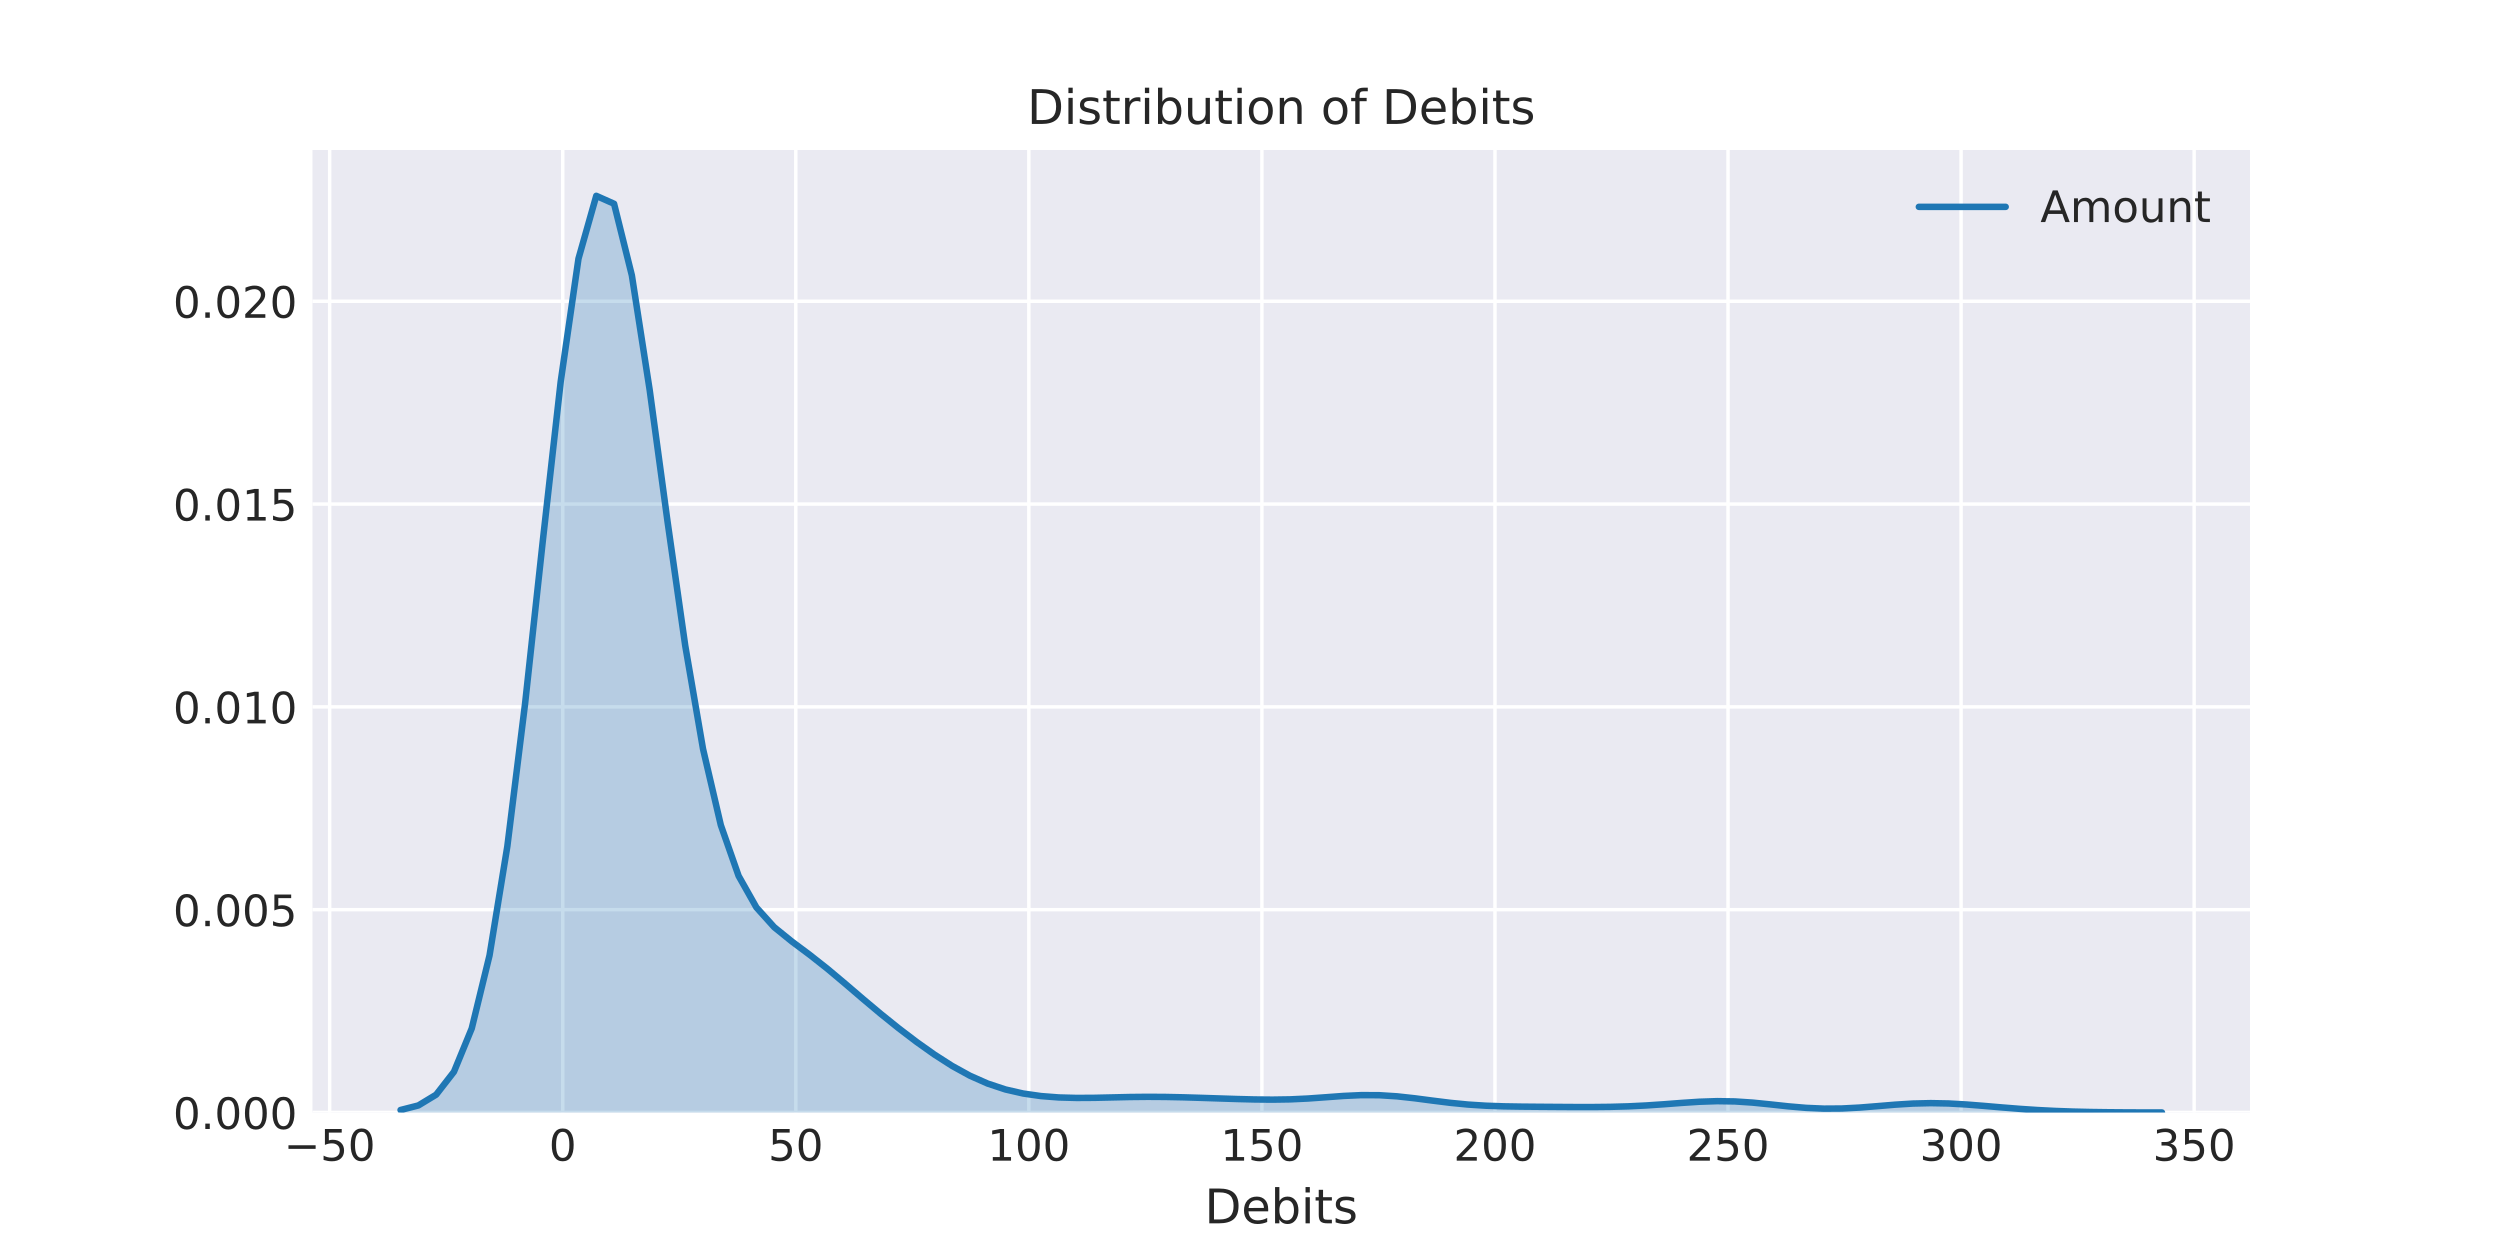
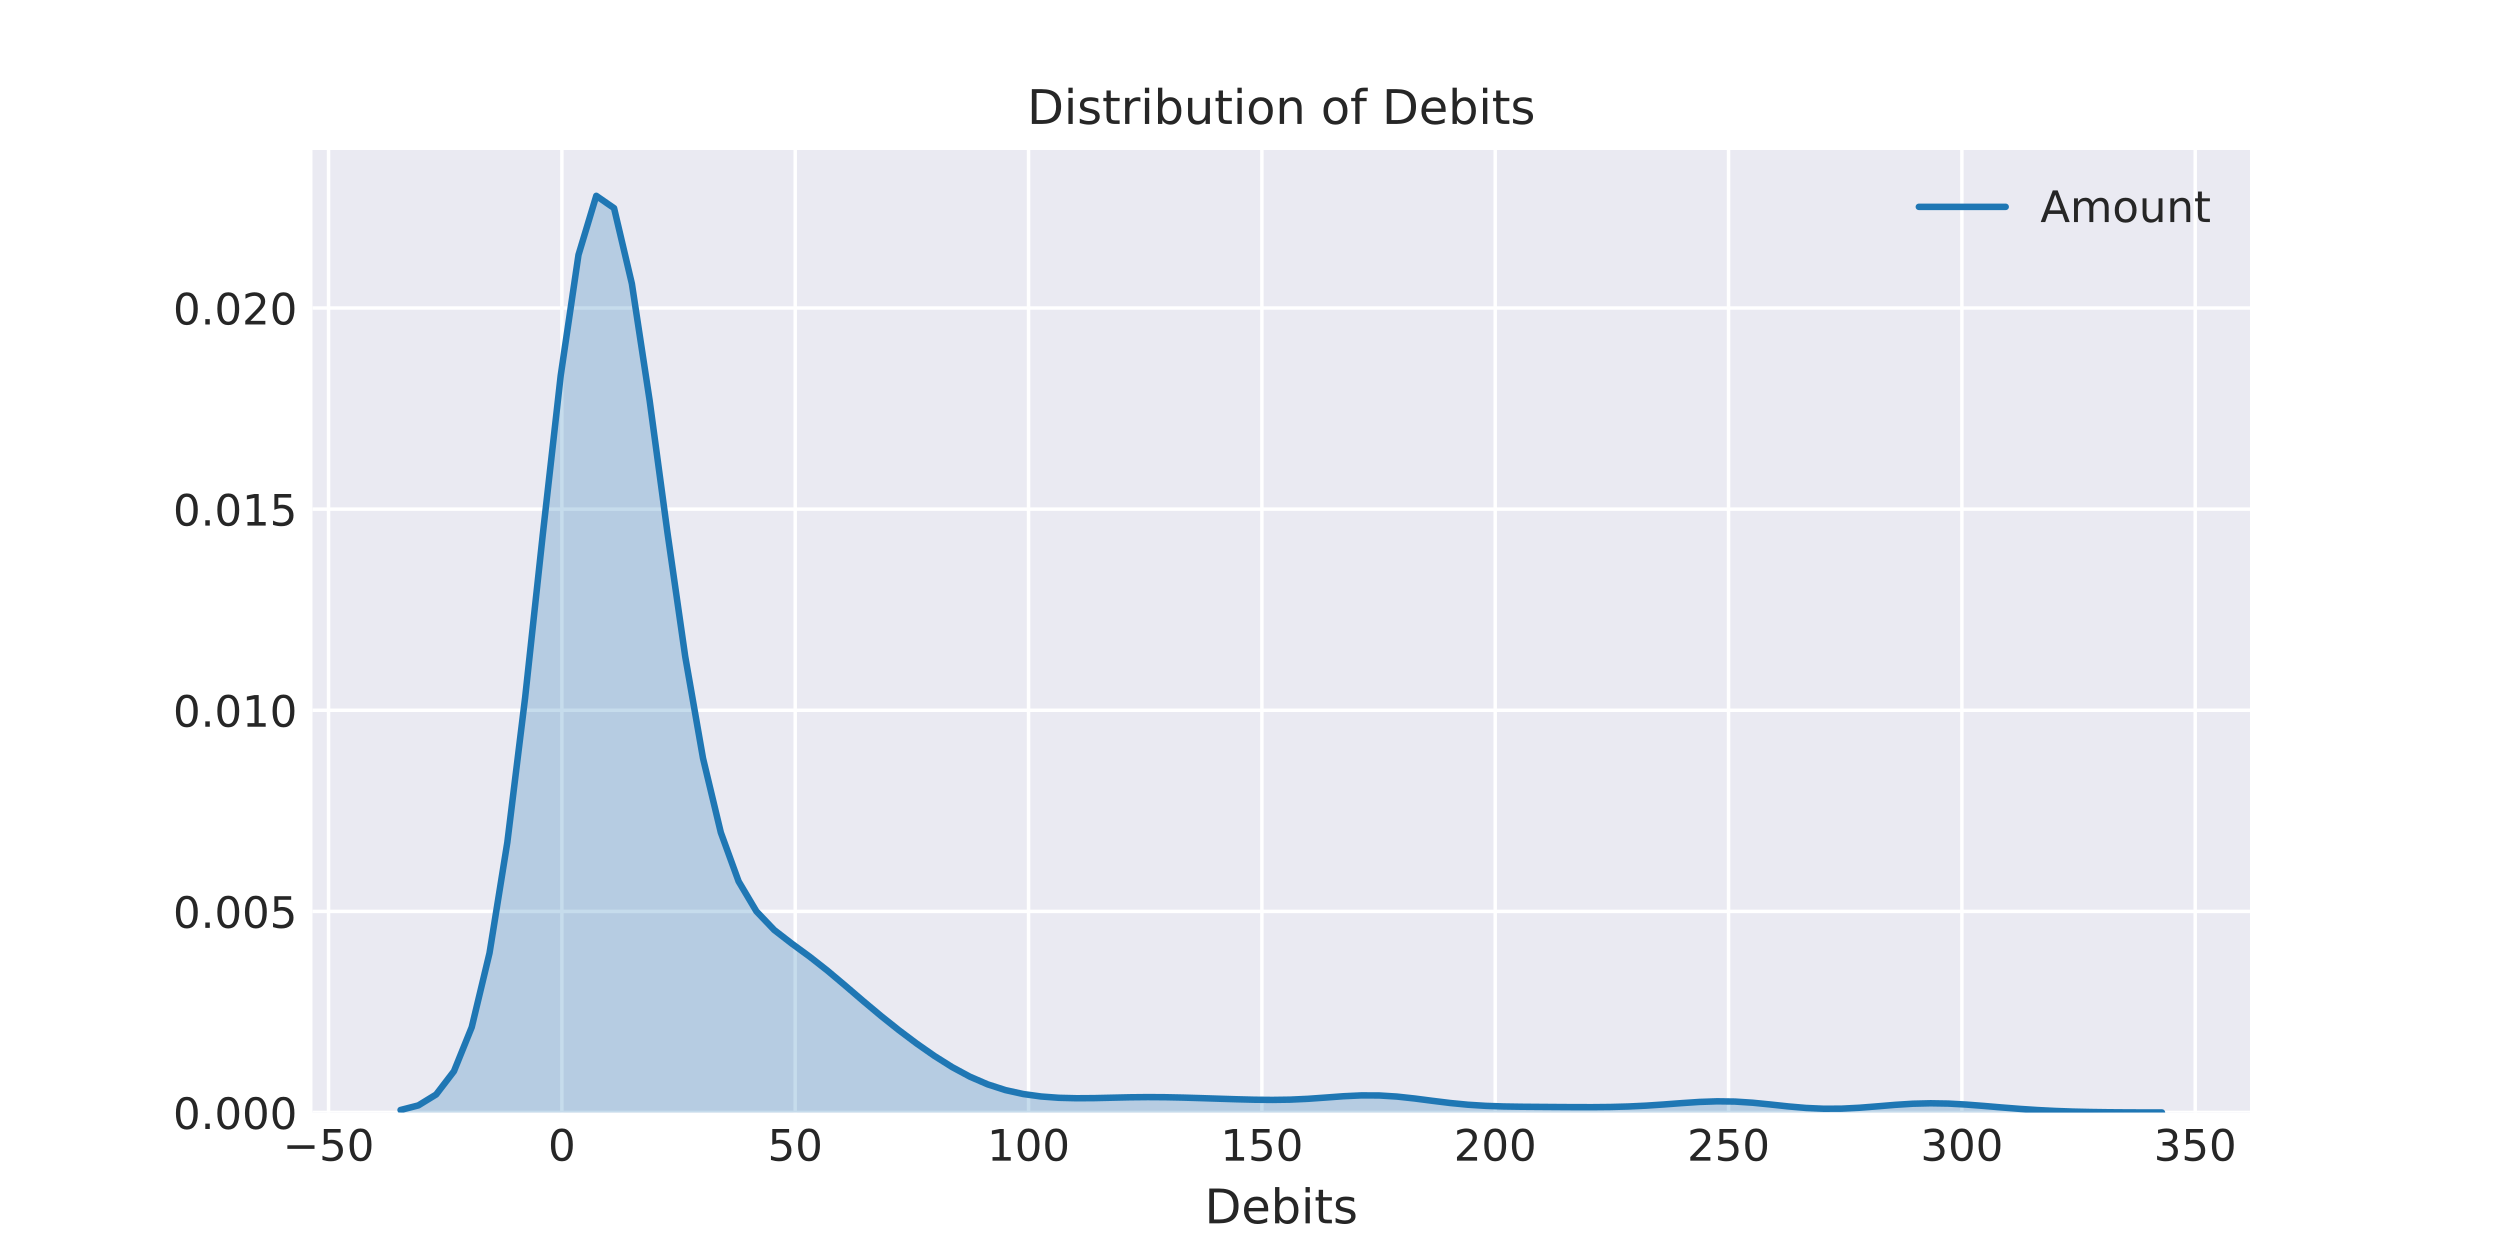
<svg xmlns="http://www.w3.org/2000/svg" xmlns:xlink="http://www.w3.org/1999/xlink" height="288pt" version="1.1" viewBox="0 0 576 288" width="576pt">
  <defs>
    <style type="text/css">
*{stroke-linecap:butt;stroke-linejoin:round;}
  </style>
  </defs>
  <g id="figure_1">
    <g id="patch_1">
      <path d="M 0 288  L 576 288  L 576 0  L 0 0  z " style="fill:#ffffff;" />
    </g>
    <g id="axes_1">
      <g id="patch_2">
        <path d="M 72 256.32  L 518.4 256.32  L 518.4 34.56  L 72 34.56  z " style="fill:#eaeaf2;" />
      </g>
      <g id="matplotlib.axis_1">
        <g id="xtick_1">
          <g id="line2d_1">
-             <path clip-path="url(#p7cdaa41c17)" d="M 75.955 256.32  L 75.955 34.56  " style="fill:none;stroke:#ffffff;stroke-linecap:round;stroke-width:0.8;" />
+             <path clip-path="url(#p8f18e83bde)" d="M 75.7 256.32  L 75.7 34.56  " style="fill:none;stroke:#ffffff;stroke-linecap:round;stroke-width:0.8;" />
          </g>
          <g id="line2d_2" />
          <g id="text_1">
            <defs>
              <path d="M 10.594 35.5  L 73.188 35.5  L 73.188 27.203  L 10.594 27.203  z " id="DejaVuSans-2212" />
              <path d="M 10.797 72.906  L 49.516 72.906  L 49.516 64.594  L 19.828 64.594  L 19.828 46.734  Q 21.969 47.469 24.109 47.828  Q 26.266 48.188 28.422 48.188  Q 40.625 48.188 47.75 41.5  Q 54.891 34.812 54.891 23.391  Q 54.891 11.625 47.562 5.094  Q 40.234 -1.422 26.906 -1.422  Q 22.312 -1.422 17.547 -0.641  Q 12.797 0.141 7.719 1.703  L 7.719 11.625  Q 12.109 9.234 16.797 8.062  Q 21.484 6.891 26.703 6.891  Q 35.156 6.891 40.078 11.328  Q 45.016 15.766 45.016 23.391  Q 45.016 31 40.078 35.438  Q 35.156 39.891 26.703 39.891  Q 22.75 39.891 18.812 39.016  Q 14.891 38.141 10.797 36.281  z " id="DejaVuSans-35" />
              <path d="M 31.781 66.406  Q 24.172 66.406 20.328 58.906  Q 16.5 51.422 16.5 36.375  Q 16.5 21.391 20.328 13.891  Q 24.172 6.391 31.781 6.391  Q 39.453 6.391 43.281 13.891  Q 47.125 21.391 47.125 36.375  Q 47.125 51.422 43.281 58.906  Q 39.453 66.406 31.781 66.406  z M 31.781 74.219  Q 44.047 74.219 50.516 64.516  Q 56.984 54.828 56.984 36.375  Q 56.984 17.969 50.516 8.266  Q 44.047 -1.422 31.781 -1.422  Q 19.531 -1.422 13.062 8.266  Q 6.594 17.969 6.594 36.375  Q 6.594 54.828 13.062 64.516  Q 19.531 74.219 31.781 74.219  z " id="DejaVuSans-30" />
            </defs>
-             <g style="fill:#262626;" transform="translate(65.40267 267.4184)scale(0.1 -0.1)">
+             <g style="fill:#262626;" transform="translate(65.14751 267.4184)scale(0.1 -0.1)">
              <use xlink:href="#DejaVuSans-2212" />
              <use x="83.789" xlink:href="#DejaVuSans-35" />
              <use x="147.412" xlink:href="#DejaVuSans-30" />
            </g>
          </g>
        </g>
        <g id="xtick_2">
          <g id="line2d_3">
-             <path clip-path="url(#p7cdaa41c17)" d="M 129.652 256.32  L 129.652 34.56  " style="fill:none;stroke:#ffffff;stroke-linecap:round;stroke-width:0.8;" />
+             <path clip-path="url(#p8f18e83bde)" d="M 129.459 256.32  L 129.459 34.56  " style="fill:none;stroke:#ffffff;stroke-linecap:round;stroke-width:0.8;" />
          </g>
          <g id="line2d_4" />
          <g id="text_2">
-             <g style="fill:#262626;" transform="translate(126.4708 267.4184)scale(0.1 -0.1)">
+             <g style="fill:#262626;" transform="translate(126.2781 267.4184)scale(0.1 -0.1)">
              <use xlink:href="#DejaVuSans-30" />
            </g>
          </g>
        </g>
        <g id="xtick_3">
          <g id="line2d_5">
-             <path clip-path="url(#p7cdaa41c17)" d="M 183.349 256.32  L 183.349 34.56  " style="fill:none;stroke:#ffffff;stroke-linecap:round;stroke-width:0.8;" />
+             <path clip-path="url(#p8f18e83bde)" d="M 183.219 256.32  L 183.219 34.56  " style="fill:none;stroke:#ffffff;stroke-linecap:round;stroke-width:0.8;" />
          </g>
          <g id="line2d_6" />
          <g id="text_3">
-             <g style="fill:#262626;" transform="translate(176.9866 267.4184)scale(0.1 -0.1)">
+             <g style="fill:#262626;" transform="translate(176.8564 267.4184)scale(0.1 -0.1)">
              <use xlink:href="#DejaVuSans-35" />
              <use x="63.623" xlink:href="#DejaVuSans-30" />
            </g>
          </g>
        </g>
        <g id="xtick_4">
          <g id="line2d_7">
-             <path clip-path="url(#p7cdaa41c17)" d="M 237.046 256.32  L 237.046 34.56  " style="fill:none;stroke:#ffffff;stroke-linecap:round;stroke-width:0.8;" />
+             <path clip-path="url(#p8f18e83bde)" d="M 236.978 256.32  L 236.978 34.56  " style="fill:none;stroke:#ffffff;stroke-linecap:round;stroke-width:0.8;" />
          </g>
          <g id="line2d_8" />
          <g id="text_4">
            <defs>
              <path d="M 12.406 8.297  L 28.516 8.297  L 28.516 63.922  L 10.984 60.406  L 10.984 69.391  L 28.422 72.906  L 38.281 72.906  L 38.281 8.297  L 54.391 8.297  L 54.391 0  L 12.406 0  z " id="DejaVuSans-31" />
            </defs>
-             <g style="fill:#262626;" transform="translate(227.5024 267.4184)scale(0.1 -0.1)">
+             <g style="fill:#262626;" transform="translate(227.4347 267.4184)scale(0.1 -0.1)">
              <use xlink:href="#DejaVuSans-31" />
              <use x="63.623" xlink:href="#DejaVuSans-30" />
              <use x="127.246" xlink:href="#DejaVuSans-30" />
            </g>
          </g>
        </g>
        <g id="xtick_5">
          <g id="line2d_9">
-             <path clip-path="url(#p7cdaa41c17)" d="M 290.743 256.32  L 290.743 34.56  " style="fill:none;stroke:#ffffff;stroke-linecap:round;stroke-width:0.8;" />
+             <path clip-path="url(#p8f18e83bde)" d="M 290.738 256.32  L 290.738 34.56  " style="fill:none;stroke:#ffffff;stroke-linecap:round;stroke-width:0.8;" />
          </g>
          <g id="line2d_10" />
          <g id="text_5">
-             <g style="fill:#262626;" transform="translate(281.1994 267.4184)scale(0.1 -0.1)">
+             <g style="fill:#262626;" transform="translate(281.1942 267.4184)scale(0.1 -0.1)">
              <use xlink:href="#DejaVuSans-31" />
              <use x="63.623" xlink:href="#DejaVuSans-35" />
              <use x="127.246" xlink:href="#DejaVuSans-30" />
            </g>
          </g>
        </g>
        <g id="xtick_6">
          <g id="line2d_11">
-             <path clip-path="url(#p7cdaa41c17)" d="M 344.44 256.32  L 344.44 34.56  " style="fill:none;stroke:#ffffff;stroke-linecap:round;stroke-width:0.8;" />
+             <path clip-path="url(#p8f18e83bde)" d="M 344.497 256.32  L 344.497 34.56  " style="fill:none;stroke:#ffffff;stroke-linecap:round;stroke-width:0.8;" />
          </g>
          <g id="line2d_12" />
          <g id="text_6">
            <defs>
              <path d="M 19.188 8.297  L 53.609 8.297  L 53.609 0  L 7.328 0  L 7.328 8.297  Q 12.938 14.109 22.625 23.891  Q 32.328 33.688 34.812 36.531  Q 39.547 41.844 41.422 45.531  Q 43.312 49.219 43.312 52.781  Q 43.312 58.594 39.234 62.25  Q 35.156 65.922 28.609 65.922  Q 23.969 65.922 18.812 64.312  Q 13.672 62.703 7.812 59.422  L 7.812 69.391  Q 13.766 71.781 18.938 73  Q 24.125 74.219 28.422 74.219  Q 39.75 74.219 46.484 68.547  Q 53.219 62.891 53.219 53.422  Q 53.219 48.922 51.531 44.891  Q 49.859 40.875 45.406 35.406  Q 44.188 33.984 37.641 27.219  Q 31.109 20.453 19.188 8.297  z " id="DejaVuSans-32" />
            </defs>
-             <g style="fill:#262626;" transform="translate(334.8964 267.4184)scale(0.1 -0.1)">
+             <g style="fill:#262626;" transform="translate(334.9537 267.4184)scale(0.1 -0.1)">
              <use xlink:href="#DejaVuSans-32" />
              <use x="63.623" xlink:href="#DejaVuSans-30" />
              <use x="127.246" xlink:href="#DejaVuSans-30" />
            </g>
          </g>
        </g>
        <g id="xtick_7">
          <g id="line2d_13">
-             <path clip-path="url(#p7cdaa41c17)" d="M 398.137 256.32  L 398.137 34.56  " style="fill:none;stroke:#ffffff;stroke-linecap:round;stroke-width:0.8;" />
+             <path clip-path="url(#p8f18e83bde)" d="M 398.257 256.32  L 398.257 34.56  " style="fill:none;stroke:#ffffff;stroke-linecap:round;stroke-width:0.8;" />
          </g>
          <g id="line2d_14" />
          <g id="text_7">
-             <g style="fill:#262626;" transform="translate(388.5935 267.4184)scale(0.1 -0.1)">
+             <g style="fill:#262626;" transform="translate(388.7133 267.4184)scale(0.1 -0.1)">
              <use xlink:href="#DejaVuSans-32" />
              <use x="63.623" xlink:href="#DejaVuSans-35" />
              <use x="127.246" xlink:href="#DejaVuSans-30" />
            </g>
          </g>
        </g>
        <g id="xtick_8">
          <g id="line2d_15">
-             <path clip-path="url(#p7cdaa41c17)" d="M 451.834 256.32  L 451.834 34.56  " style="fill:none;stroke:#ffffff;stroke-linecap:round;stroke-width:0.8;" />
+             <path clip-path="url(#p8f18e83bde)" d="M 452.017 256.32  L 452.017 34.56  " style="fill:none;stroke:#ffffff;stroke-linecap:round;stroke-width:0.8;" />
          </g>
          <g id="line2d_16" />
          <g id="text_8">
            <defs>
              <path d="M 40.578 39.312  Q 47.656 37.797 51.625 33  Q 55.609 28.219 55.609 21.188  Q 55.609 10.406 48.188 4.484  Q 40.766 -1.422 27.094 -1.422  Q 22.516 -1.422 17.656 -0.516  Q 12.797 0.391 7.625 2.203  L 7.625 11.719  Q 11.719 9.328 16.594 8.109  Q 21.484 6.891 26.812 6.891  Q 36.078 6.891 40.938 10.547  Q 45.797 14.203 45.797 21.188  Q 45.797 27.641 41.281 31.266  Q 36.766 34.906 28.719 34.906  L 20.219 34.906  L 20.219 43.016  L 29.109 43.016  Q 36.375 43.016 40.234 45.922  Q 44.094 48.828 44.094 54.297  Q 44.094 59.906 40.109 62.906  Q 36.141 65.922 28.719 65.922  Q 24.656 65.922 20.016 65.031  Q 15.375 64.156 9.812 62.312  L 9.812 71.094  Q 15.438 72.656 20.344 73.438  Q 25.25 74.219 29.594 74.219  Q 40.828 74.219 47.359 69.109  Q 53.906 64.016 53.906 55.328  Q 53.906 49.266 50.438 45.094  Q 46.969 40.922 40.578 39.312  z " id="DejaVuSans-33" />
            </defs>
-             <g style="fill:#262626;" transform="translate(442.2905 267.4184)scale(0.1 -0.1)">
+             <g style="fill:#262626;" transform="translate(442.4728 267.4184)scale(0.1 -0.1)">
              <use xlink:href="#DejaVuSans-33" />
              <use x="63.623" xlink:href="#DejaVuSans-30" />
              <use x="127.246" xlink:href="#DejaVuSans-30" />
            </g>
          </g>
        </g>
        <g id="xtick_9">
          <g id="line2d_17">
-             <path clip-path="url(#p7cdaa41c17)" d="M 505.531 256.32  L 505.531 34.56  " style="fill:none;stroke:#ffffff;stroke-linecap:round;stroke-width:0.8;" />
+             <path clip-path="url(#p8f18e83bde)" d="M 505.776 256.32  L 505.776 34.56  " style="fill:none;stroke:#ffffff;stroke-linecap:round;stroke-width:0.8;" />
          </g>
          <g id="line2d_18" />
          <g id="text_9">
-             <g style="fill:#262626;" transform="translate(495.9875 267.4184)scale(0.1 -0.1)">
+             <g style="fill:#262626;" transform="translate(496.2323 267.4184)scale(0.1 -0.1)">
              <use xlink:href="#DejaVuSans-33" />
              <use x="63.623" xlink:href="#DejaVuSans-35" />
              <use x="127.246" xlink:href="#DejaVuSans-30" />
            </g>
          </g>
        </g>
        <g id="text_10">
          <defs>
            <path d="M 19.672 64.797  L 19.672 8.109  L 31.594 8.109  Q 46.688 8.109 53.688 14.938  Q 60.688 21.781 60.688 36.531  Q 60.688 51.172 53.688 57.984  Q 46.688 64.797 31.594 64.797  z M 9.812 72.906  L 30.078 72.906  Q 51.266 72.906 61.172 64.094  Q 71.094 55.281 71.094 36.531  Q 71.094 17.672 61.125 8.828  Q 51.172 0 30.078 0  L 9.812 0  z " id="DejaVuSans-44" />
            <path d="M 56.203 29.594  L 56.203 25.203  L 14.891 25.203  Q 15.484 15.922 20.484 11.062  Q 25.484 6.203 34.422 6.203  Q 39.594 6.203 44.453 7.469  Q 49.312 8.734 54.109 11.281  L 54.109 2.781  Q 49.266 0.734 44.188 -0.344  Q 39.109 -1.422 33.891 -1.422  Q 20.797 -1.422 13.156 6.188  Q 5.516 13.812 5.516 26.812  Q 5.516 40.234 12.766 48.109  Q 20.016 56 32.328 56  Q 43.359 56 49.781 48.891  Q 56.203 41.797 56.203 29.594  z M 47.219 32.234  Q 47.125 39.594 43.094 43.984  Q 39.062 48.391 32.422 48.391  Q 24.906 48.391 20.391 44.141  Q 15.875 39.891 15.188 32.172  z " id="DejaVuSans-65" />
            <path d="M 48.688 27.297  Q 48.688 37.203 44.609 42.844  Q 40.531 48.484 33.406 48.484  Q 26.266 48.484 22.188 42.844  Q 18.109 37.203 18.109 27.297  Q 18.109 17.391 22.188 11.75  Q 26.266 6.109 33.406 6.109  Q 40.531 6.109 44.609 11.75  Q 48.688 17.391 48.688 27.297  z M 18.109 46.391  Q 20.953 51.266 25.266 53.625  Q 29.594 56 35.594 56  Q 45.562 56 51.781 48.094  Q 58.016 40.188 58.016 27.297  Q 58.016 14.406 51.781 6.484  Q 45.562 -1.422 35.594 -1.422  Q 29.594 -1.422 25.266 0.953  Q 20.953 3.328 18.109 8.203  L 18.109 0  L 9.078 0  L 9.078 75.984  L 18.109 75.984  z " id="DejaVuSans-62" />
            <path d="M 9.422 54.688  L 18.406 54.688  L 18.406 0  L 9.422 0  z M 9.422 75.984  L 18.406 75.984  L 18.406 64.594  L 9.422 64.594  z " id="DejaVuSans-69" />
            <path d="M 18.312 70.219  L 18.312 54.688  L 36.812 54.688  L 36.812 47.703  L 18.312 47.703  L 18.312 18.016  Q 18.312 11.328 20.141 9.422  Q 21.969 7.516 27.594 7.516  L 36.812 7.516  L 36.812 0  L 27.594 0  Q 17.188 0 13.234 3.875  Q 9.281 7.766 9.281 18.016  L 9.281 47.703  L 2.688 47.703  L 2.688 54.688  L 9.281 54.688  L 9.281 70.219  z " id="DejaVuSans-74" />
            <path d="M 44.281 53.078  L 44.281 44.578  Q 40.484 46.531 36.375 47.5  Q 32.281 48.484 27.875 48.484  Q 21.188 48.484 17.844 46.438  Q 14.5 44.391 14.5 40.281  Q 14.5 37.156 16.891 35.375  Q 19.281 33.594 26.516 31.984  L 29.594 31.297  Q 39.156 29.25 43.188 25.516  Q 47.219 21.781 47.219 15.094  Q 47.219 7.469 41.188 3.016  Q 35.156 -1.422 24.609 -1.422  Q 20.219 -1.422 15.453 -0.562  Q 10.688 0.297 5.422 2  L 5.422 11.281  Q 10.406 8.688 15.234 7.391  Q 20.062 6.109 24.812 6.109  Q 31.156 6.109 34.562 8.281  Q 37.984 10.453 37.984 14.406  Q 37.984 18.062 35.516 20.016  Q 33.062 21.969 24.703 23.781  L 21.578 24.516  Q 13.234 26.266 9.516 29.906  Q 5.812 33.547 5.812 39.891  Q 5.812 47.609 11.281 51.797  Q 16.75 56 26.812 56  Q 31.781 56 36.172 55.266  Q 40.578 54.547 44.281 53.078  z " id="DejaVuSans-73" />
          </defs>
          <g style="fill:#262626;" transform="translate(277.5398 281.8564)scale(0.11 -0.11)">
            <use xlink:href="#DejaVuSans-44" />
            <use x="77.002" xlink:href="#DejaVuSans-65" />
            <use x="138.525" xlink:href="#DejaVuSans-62" />
            <use x="202.002" xlink:href="#DejaVuSans-69" />
            <use x="229.785" xlink:href="#DejaVuSans-74" />
            <use x="268.994" xlink:href="#DejaVuSans-73" />
          </g>
        </g>
      </g>
      <g id="matplotlib.axis_2">
        <g id="ytick_1">
          <g id="line2d_19">
-             <path clip-path="url(#p7cdaa41c17)" d="M 72 256.32  L 518.4 256.32  " style="fill:none;stroke:#ffffff;stroke-linecap:round;stroke-width:0.8;" />
+             <path clip-path="url(#p8f18e83bde)" d="M 72 256.32  L 518.4 256.32  " style="fill:none;stroke:#ffffff;stroke-linecap:round;stroke-width:0.8;" />
          </g>
          <g id="line2d_20" />
          <g id="text_11">
            <defs>
              <path d="M 10.688 12.406  L 21 12.406  L 21 0  L 10.688 0  z " id="DejaVuSans-2e" />
            </defs>
            <g style="fill:#262626;" transform="translate(39.87188 260.1192)scale(0.1 -0.1)">
              <use xlink:href="#DejaVuSans-30" />
              <use x="63.623" xlink:href="#DejaVuSans-2e" />
              <use x="95.41" xlink:href="#DejaVuSans-30" />
              <use x="159.033" xlink:href="#DejaVuSans-30" />
              <use x="222.656" xlink:href="#DejaVuSans-30" />
            </g>
          </g>
        </g>
        <g id="ytick_2">
          <g id="line2d_21">
-             <path clip-path="url(#p7cdaa41c17)" d="M 72 209.594  L 518.4 209.594  " style="fill:none;stroke:#ffffff;stroke-linecap:round;stroke-width:0.8;" />
+             <path clip-path="url(#p8f18e83bde)" d="M 72 209.981  L 518.4 209.981  " style="fill:none;stroke:#ffffff;stroke-linecap:round;stroke-width:0.8;" />
          </g>
          <g id="line2d_22" />
          <g id="text_12">
-             <g style="fill:#262626;" transform="translate(39.87188 213.3935)scale(0.1 -0.1)">
+             <g style="fill:#262626;" transform="translate(39.87188 213.78)scale(0.1 -0.1)">
              <use xlink:href="#DejaVuSans-30" />
              <use x="63.623" xlink:href="#DejaVuSans-2e" />
              <use x="95.41" xlink:href="#DejaVuSans-30" />
              <use x="159.033" xlink:href="#DejaVuSans-30" />
              <use x="222.656" xlink:href="#DejaVuSans-35" />
            </g>
          </g>
        </g>
        <g id="ytick_3">
          <g id="line2d_23">
-             <path clip-path="url(#p7cdaa41c17)" d="M 72 162.868  L 518.4 162.868  " style="fill:none;stroke:#ffffff;stroke-linecap:round;stroke-width:0.8;" />
+             <path clip-path="url(#p8f18e83bde)" d="M 72 163.641  L 518.4 163.641  " style="fill:none;stroke:#ffffff;stroke-linecap:round;stroke-width:0.8;" />
          </g>
          <g id="line2d_24" />
          <g id="text_13">
-             <g style="fill:#262626;" transform="translate(39.87188 166.6677)scale(0.1 -0.1)">
+             <g style="fill:#262626;" transform="translate(39.87188 167.4407)scale(0.1 -0.1)">
              <use xlink:href="#DejaVuSans-30" />
              <use x="63.623" xlink:href="#DejaVuSans-2e" />
              <use x="95.41" xlink:href="#DejaVuSans-30" />
              <use x="159.033" xlink:href="#DejaVuSans-31" />
              <use x="222.656" xlink:href="#DejaVuSans-30" />
            </g>
          </g>
        </g>
        <g id="ytick_4">
          <g id="line2d_25">
-             <path clip-path="url(#p7cdaa41c17)" d="M 72 116.143  L 518.4 116.143  " style="fill:none;stroke:#ffffff;stroke-linecap:round;stroke-width:0.8;" />
+             <path clip-path="url(#p8f18e83bde)" d="M 72 117.302  L 518.4 117.302  " style="fill:none;stroke:#ffffff;stroke-linecap:round;stroke-width:0.8;" />
          </g>
          <g id="line2d_26" />
          <g id="text_14">
-             <g style="fill:#262626;" transform="translate(39.87188 119.9419)scale(0.1 -0.1)">
+             <g style="fill:#262626;" transform="translate(39.87188 121.1014)scale(0.1 -0.1)">
              <use xlink:href="#DejaVuSans-30" />
              <use x="63.623" xlink:href="#DejaVuSans-2e" />
              <use x="95.41" xlink:href="#DejaVuSans-30" />
              <use x="159.033" xlink:href="#DejaVuSans-31" />
              <use x="222.656" xlink:href="#DejaVuSans-35" />
            </g>
          </g>
        </g>
        <g id="ytick_5">
          <g id="line2d_27">
-             <path clip-path="url(#p7cdaa41c17)" d="M 72 69.417  L 518.4 69.417  " style="fill:none;stroke:#ffffff;stroke-linecap:round;stroke-width:0.8;" />
+             <path clip-path="url(#p8f18e83bde)" d="M 72 70.963  L 518.4 70.963  " style="fill:none;stroke:#ffffff;stroke-linecap:round;stroke-width:0.8;" />
          </g>
          <g id="line2d_28" />
          <g id="text_15">
-             <g style="fill:#262626;" transform="translate(39.87188 73.21619)scale(0.1 -0.1)">
+             <g style="fill:#262626;" transform="translate(39.87188 74.76214)scale(0.1 -0.1)">
              <use xlink:href="#DejaVuSans-30" />
              <use x="63.623" xlink:href="#DejaVuSans-2e" />
              <use x="95.41" xlink:href="#DejaVuSans-30" />
              <use x="159.033" xlink:href="#DejaVuSans-32" />
              <use x="222.656" xlink:href="#DejaVuSans-30" />
            </g>
          </g>
        </g>
      </g>
      <g id="PolyCollection_1">
-         <path clip-path="url(#p7cdaa41c17)" d="M 92.291 255.741  L 92.291 256.32  L 96.39 256.32  L 100.489 256.32  L 104.588 256.32  L 108.688 256.32  L 112.787 256.32  L 116.886 256.32  L 120.985 256.32  L 125.084 256.32  L 129.183 256.32  L 133.283 256.32  L 137.382 256.32  L 141.481 256.32  L 145.58 256.32  L 149.679 256.32  L 153.779 256.32  L 157.878 256.32  L 161.977 256.32  L 166.076 256.32  L 170.175 256.32  L 174.274 256.32  L 178.374 256.32  L 182.473 256.32  L 186.572 256.32  L 190.671 256.32  L 194.77 256.32  L 198.869 256.32  L 202.969 256.32  L 207.068 256.32  L 211.167 256.32  L 215.266 256.32  L 219.365 256.32  L 223.464 256.32  L 227.564 256.32  L 231.663 256.32  L 235.762 256.32  L 239.861 256.32  L 243.96 256.32  L 248.06 256.32  L 252.159 256.32  L 256.258 256.32  L 260.357 256.32  L 264.456 256.32  L 268.555 256.32  L 272.655 256.32  L 276.754 256.32  L 280.853 256.32  L 284.952 256.32  L 289.051 256.32  L 293.15 256.32  L 297.25 256.32  L 301.349 256.32  L 305.448 256.32  L 309.547 256.32  L 313.646 256.32  L 317.745 256.32  L 321.845 256.32  L 325.944 256.32  L 330.043 256.32  L 334.142 256.32  L 338.241 256.32  L 342.34 256.32  L 346.44 256.32  L 350.539 256.32  L 354.638 256.32  L 358.737 256.32  L 362.836 256.32  L 366.936 256.32  L 371.035 256.32  L 375.134 256.32  L 379.233 256.32  L 383.332 256.32  L 387.431 256.32  L 391.531 256.32  L 395.63 256.32  L 399.729 256.32  L 403.828 256.32  L 407.927 256.32  L 412.026 256.32  L 416.126 256.32  L 420.225 256.32  L 424.324 256.32  L 428.423 256.32  L 432.522 256.32  L 436.621 256.32  L 440.721 256.32  L 444.82 256.32  L 448.919 256.32  L 453.018 256.32  L 457.117 256.32  L 461.217 256.32  L 465.316 256.32  L 469.415 256.32  L 473.514 256.32  L 477.613 256.32  L 481.712 256.32  L 485.812 256.32  L 489.911 256.32  L 494.01 256.32  L 498.109 256.32  L 498.109 256.316  L 498.109 256.316  L 494.01 256.309  L 489.911 256.293  L 485.812 256.261  L 481.712 256.204  L 477.613 256.107  L 473.514 255.959  L 469.415 255.749  L 465.316 255.476  L 461.217 255.149  L 457.117 254.798  L 453.018 254.474  L 448.919 254.242  L 444.82 254.162  L 440.721 254.261  L 436.621 254.517  L 432.522 254.859  L 428.423 255.186  L 424.324 255.399  L 420.225 255.429  L 416.126 255.252  L 412.026 254.9  L 407.927 254.457  L 403.828 254.043  L 399.729 253.77  L 395.63 253.705  L 391.531 253.842  L 387.431 254.112  L 383.332 254.425  L 379.233 254.701  L 375.134 254.902  L 371.035 255.018  L 366.936 255.063  L 362.836 255.06  L 358.737 255.034  L 354.638 255.003  L 350.539 254.966  L 346.44 254.898  L 342.34 254.755  L 338.241 254.492  L 334.142 254.091  L 330.043 253.58  L 325.944 253.043  L 321.845 252.593  L 317.745 252.334  L 313.646 252.316  L 309.547 252.506  L 305.448 252.808  L 301.349 253.1  L 297.25 253.293  L 293.15 253.358  L 289.051 253.316  L 284.952 253.211  L 280.853 253.081  L 276.754 252.946  L 272.655 252.823  L 268.555 252.736  L 264.456 252.708  L 260.357 252.751  L 256.258 252.845  L 252.159 252.939  L 248.06 252.965  L 243.96 252.853  L 239.861 252.538  L 235.762 251.952  L 231.663 251.016  L 227.564 249.658  L 223.464 247.841  L 219.365 245.583  L 215.266 242.954  L 211.167 240.045  L 207.068 236.925  L 202.969 233.63  L 198.869 230.189  L 194.77 226.677  L 190.671 223.234  L 186.572 220  L 182.473 216.94  L 178.374 213.622  L 174.274 209.074  L 170.175 201.808  L 166.076 190.108  L 161.977 172.561  L 157.878 148.762  L 153.779 120.028  L 149.679 89.811  L 145.58 63.443  L 141.481 46.948  L 137.382 45.12  L 133.283 59.593  L 129.183 87.942  L 125.084 124.421  L 120.985 162.059  L 116.886 195.026  L 112.787 220.131  L 108.688 236.954  L 104.588 246.941  L 100.489 252.213  L 96.39 254.696  L 92.291 255.741  z " style="fill:#1f77b4;fill-opacity:0.25;" />
+         <path clip-path="url(#p8f18e83bde)" d="M 92.291 255.74  L 92.291 256.32  L 96.39 256.32  L 100.489 256.32  L 104.588 256.32  L 108.688 256.32  L 112.787 256.32  L 116.886 256.32  L 120.985 256.32  L 125.084 256.32  L 129.183 256.32  L 133.283 256.32  L 137.382 256.32  L 141.481 256.32  L 145.58 256.32  L 149.679 256.32  L 153.779 256.32  L 157.878 256.32  L 161.977 256.32  L 166.076 256.32  L 170.175 256.32  L 174.274 256.32  L 178.374 256.32  L 182.473 256.32  L 186.572 256.32  L 190.671 256.32  L 194.77 256.32  L 198.869 256.32  L 202.969 256.32  L 207.068 256.32  L 211.167 256.32  L 215.266 256.32  L 219.365 256.32  L 223.464 256.32  L 227.564 256.32  L 231.663 256.32  L 235.762 256.32  L 239.861 256.32  L 243.96 256.32  L 248.06 256.32  L 252.159 256.32  L 256.258 256.32  L 260.357 256.32  L 264.456 256.32  L 268.555 256.32  L 272.655 256.32  L 276.754 256.32  L 280.853 256.32  L 284.952 256.32  L 289.051 256.32  L 293.15 256.32  L 297.25 256.32  L 301.349 256.32  L 305.448 256.32  L 309.547 256.32  L 313.646 256.32  L 317.745 256.32  L 321.845 256.32  L 325.944 256.32  L 330.043 256.32  L 334.142 256.32  L 338.241 256.32  L 342.34 256.32  L 346.44 256.32  L 350.539 256.32  L 354.638 256.32  L 358.737 256.32  L 362.836 256.32  L 366.936 256.32  L 371.035 256.32  L 375.134 256.32  L 379.233 256.32  L 383.332 256.32  L 387.431 256.32  L 391.531 256.32  L 395.63 256.32  L 399.729 256.32  L 403.828 256.32  L 407.927 256.32  L 412.026 256.32  L 416.126 256.32  L 420.225 256.32  L 424.324 256.32  L 428.423 256.32  L 432.522 256.32  L 436.621 256.32  L 440.721 256.32  L 444.82 256.32  L 448.919 256.32  L 453.018 256.32  L 457.117 256.32  L 461.217 256.32  L 465.316 256.32  L 469.415 256.32  L 473.514 256.32  L 477.613 256.32  L 481.712 256.32  L 485.812 256.32  L 489.911 256.32  L 494.01 256.32  L 498.109 256.32  L 498.109 256.316  L 498.109 256.316  L 494.01 256.309  L 489.911 256.293  L 485.812 256.262  L 481.712 256.204  L 477.613 256.108  L 473.514 255.96  L 469.415 255.752  L 465.316 255.481  L 461.217 255.157  L 457.117 254.81  L 453.018 254.491  L 448.919 254.266  L 444.82 254.193  L 440.721 254.298  L 436.621 254.559  L 432.522 254.901  L 428.423 255.225  L 424.324 255.432  L 420.225 255.455  L 416.126 255.273  L 412.026 254.918  L 407.927 254.477  L 403.828 254.067  L 399.729 253.801  L 395.63 253.744  L 391.531 253.887  L 387.431 254.16  L 383.332 254.47  L 379.233 254.742  L 375.134 254.937  L 371.035 255.048  L 366.936 255.09  L 362.836 255.085  L 358.737 255.058  L 354.638 255.027  L 350.539 254.993  L 346.44 254.928  L 342.34 254.789  L 338.241 254.531  L 334.142 254.134  L 330.043 253.629  L 325.944 253.096  L 321.845 252.65  L 317.745 252.395  L 313.646 252.38  L 309.547 252.573  L 305.448 252.876  L 301.349 253.167  L 297.25 253.358  L 293.15 253.42  L 289.051 253.376  L 284.952 253.271  L 280.853 253.143  L 276.754 253.01  L 272.655 252.888  L 268.555 252.8  L 264.456 252.772  L 260.357 252.815  L 256.258 252.91  L 252.159 253.006  L 248.06 253.036  L 243.96 252.933  L 239.861 252.632  L 235.762 252.067  L 231.663 251.16  L 227.564 249.84  L 223.464 248.066  L 219.365 245.855  L 215.266 243.273  L 211.167 240.408  L 207.068 237.326  L 202.969 234.058  L 198.869 230.627  L 194.77 227.109  L 190.671 223.657  L 186.572 220.434  L 182.473 217.436  L 178.374 214.267  L 174.274 209.973  L 170.175 203.068  L 166.076 191.808  L 161.977 174.717  L 157.878 151.287  L 153.779 122.703  L 149.679 92.296  L 145.58 65.348  L 141.481 47.959  L 137.382 45.12  L 133.283 58.725  L 129.183 86.553  L 125.084 122.921  L 120.985 160.77  L 116.886 194.103  L 112.787 219.572  L 108.688 236.667  L 104.588 246.818  L 100.489 252.171  L 96.39 254.686  L 92.291 255.74  z " style="fill:#1f77b4;fill-opacity:0.25;" />
      </g>
      <g id="line2d_29">
-         <path clip-path="url(#p7cdaa41c17)" d="M 92.291 255.741  L 96.39 254.696  L 100.489 252.213  L 104.588 246.941  L 108.688 236.954  L 112.787 220.131  L 116.886 195.026  L 120.985 162.059  L 125.084 124.421  L 129.183 87.942  L 133.283 59.593  L 137.382 45.12  L 141.481 46.948  L 145.58 63.443  L 149.679 89.811  L 153.779 120.028  L 157.878 148.762  L 161.977 172.561  L 166.076 190.108  L 170.175 201.808  L 174.274 209.074  L 178.374 213.622  L 182.473 216.94  L 186.572 220  L 190.671 223.234  L 194.77 226.677  L 198.869 230.189  L 202.969 233.63  L 207.068 236.925  L 211.167 240.045  L 215.266 242.954  L 219.365 245.583  L 223.464 247.841  L 227.564 249.658  L 231.663 251.016  L 235.762 251.952  L 239.861 252.538  L 243.96 252.853  L 248.06 252.965  L 252.159 252.939  L 256.258 252.845  L 260.357 252.751  L 264.456 252.708  L 268.555 252.736  L 272.655 252.823  L 276.754 252.946  L 280.853 253.081  L 284.952 253.211  L 289.051 253.316  L 293.15 253.358  L 297.25 253.293  L 301.349 253.1  L 305.448 252.808  L 309.547 252.506  L 313.646 252.316  L 317.745 252.334  L 321.845 252.593  L 325.944 253.043  L 330.043 253.58  L 334.142 254.091  L 338.241 254.492  L 342.34 254.755  L 346.44 254.898  L 350.539 254.966  L 354.638 255.003  L 358.737 255.034  L 362.836 255.06  L 366.936 255.063  L 371.035 255.018  L 375.134 254.902  L 379.233 254.701  L 383.332 254.425  L 387.431 254.112  L 391.531 253.842  L 395.63 253.705  L 399.729 253.77  L 403.828 254.043  L 407.927 254.457  L 412.026 254.9  L 416.126 255.252  L 420.225 255.429  L 424.324 255.399  L 428.423 255.186  L 432.522 254.859  L 436.621 254.517  L 440.721 254.261  L 444.82 254.162  L 448.919 254.242  L 453.018 254.474  L 457.117 254.798  L 461.217 255.149  L 465.316 255.476  L 469.415 255.749  L 473.514 255.959  L 477.613 256.107  L 481.712 256.204  L 485.812 256.261  L 489.911 256.293  L 494.01 256.309  L 498.109 256.316  " style="fill:none;stroke:#1f77b4;stroke-linecap:round;stroke-width:1.5;" />
+         <path clip-path="url(#p8f18e83bde)" d="M 92.291 255.74  L 96.39 254.686  L 100.489 252.171  L 104.588 246.818  L 108.688 236.667  L 112.787 219.572  L 116.886 194.103  L 120.985 160.77  L 125.084 122.921  L 129.183 86.553  L 133.283 58.725  L 137.382 45.12  L 141.481 47.959  L 145.58 65.348  L 149.679 92.296  L 153.779 122.703  L 157.878 151.287  L 161.977 174.717  L 166.076 191.808  L 170.175 203.068  L 174.274 209.973  L 178.374 214.267  L 182.473 217.436  L 186.572 220.434  L 190.671 223.657  L 194.77 227.109  L 198.869 230.627  L 202.969 234.058  L 207.068 237.326  L 211.167 240.408  L 215.266 243.273  L 219.365 245.855  L 223.464 248.066  L 227.564 249.84  L 231.663 251.16  L 235.762 252.067  L 239.861 252.632  L 243.96 252.933  L 248.06 253.036  L 252.159 253.006  L 256.258 252.91  L 260.357 252.815  L 264.456 252.772  L 268.555 252.8  L 272.655 252.888  L 276.754 253.01  L 280.853 253.143  L 284.952 253.271  L 289.051 253.376  L 293.15 253.42  L 297.25 253.358  L 301.349 253.167  L 305.448 252.876  L 309.547 252.573  L 313.646 252.38  L 317.745 252.395  L 321.845 252.65  L 325.944 253.096  L 330.043 253.629  L 334.142 254.134  L 338.241 254.531  L 342.34 254.789  L 346.44 254.928  L 350.539 254.993  L 354.638 255.027  L 358.737 255.058  L 362.836 255.085  L 366.936 255.09  L 371.035 255.048  L 375.134 254.937  L 379.233 254.742  L 383.332 254.47  L 387.431 254.16  L 391.531 253.887  L 395.63 253.744  L 399.729 253.801  L 403.828 254.067  L 407.927 254.477  L 412.026 254.918  L 416.126 255.273  L 420.225 255.455  L 424.324 255.432  L 428.423 255.225  L 432.522 254.901  L 436.621 254.559  L 440.721 254.298  L 444.82 254.193  L 448.919 254.266  L 453.018 254.491  L 457.117 254.81  L 461.217 255.157  L 465.316 255.481  L 469.415 255.752  L 473.514 255.96  L 477.613 256.108  L 481.712 256.204  L 485.812 256.262  L 489.911 256.293  L 494.01 256.309  L 498.109 256.316  " style="fill:none;stroke:#1f77b4;stroke-linecap:round;stroke-width:1.5;" />
      </g>
      <g id="patch_3">
        <path d="M 72 256.32  L 72 34.56  " style="fill:none;" />
      </g>
      <g id="patch_4">
        <path d="M 518.4 256.32  L 518.4 34.56  " style="fill:none;" />
      </g>
      <g id="patch_5">
        <path d="M 72 256.32  L 518.4 256.32  " style="fill:none;" />
      </g>
      <g id="patch_6">
        <path d="M 72 34.56  L 518.4 34.56  " style="fill:none;" />
      </g>
      <g id="text_16">
        <defs>
          <path d="M 41.109 46.297  Q 39.594 47.172 37.812 47.578  Q 36.031 48 33.891 48  Q 26.266 48 22.188 43.047  Q 18.109 38.094 18.109 28.812  L 18.109 0  L 9.078 0  L 9.078 54.688  L 18.109 54.688  L 18.109 46.188  Q 20.953 51.172 25.484 53.578  Q 30.031 56 36.531 56  Q 37.453 56 38.578 55.875  Q 39.703 55.766 41.062 55.516  z " id="DejaVuSans-72" />
          <path d="M 8.5 21.578  L 8.5 54.688  L 17.484 54.688  L 17.484 21.922  Q 17.484 14.156 20.5 10.266  Q 23.531 6.391 29.594 6.391  Q 36.859 6.391 41.078 11.031  Q 45.312 15.672 45.312 23.688  L 45.312 54.688  L 54.297 54.688  L 54.297 0  L 45.312 0  L 45.312 8.406  Q 42.047 3.422 37.719 1  Q 33.406 -1.422 27.688 -1.422  Q 18.266 -1.422 13.375 4.438  Q 8.5 10.297 8.5 21.578  z M 31.109 56  z " id="DejaVuSans-75" />
          <path d="M 30.609 48.391  Q 23.391 48.391 19.188 42.75  Q 14.984 37.109 14.984 27.297  Q 14.984 17.484 19.156 11.844  Q 23.344 6.203 30.609 6.203  Q 37.797 6.203 41.984 11.859  Q 46.188 17.531 46.188 27.297  Q 46.188 37.016 41.984 42.703  Q 37.797 48.391 30.609 48.391  z M 30.609 56  Q 42.328 56 49.016 48.375  Q 55.719 40.766 55.719 27.297  Q 55.719 13.875 49.016 6.219  Q 42.328 -1.422 30.609 -1.422  Q 18.844 -1.422 12.172 6.219  Q 5.516 13.875 5.516 27.297  Q 5.516 40.766 12.172 48.375  Q 18.844 56 30.609 56  z " id="DejaVuSans-6f" />
          <path d="M 54.891 33.016  L 54.891 0  L 45.906 0  L 45.906 32.719  Q 45.906 40.484 42.875 44.328  Q 39.844 48.188 33.797 48.188  Q 26.516 48.188 22.312 43.547  Q 18.109 38.922 18.109 30.906  L 18.109 0  L 9.078 0  L 9.078 54.688  L 18.109 54.688  L 18.109 46.188  Q 21.344 51.125 25.703 53.562  Q 30.078 56 35.797 56  Q 45.219 56 50.047 50.172  Q 54.891 44.344 54.891 33.016  z " id="DejaVuSans-6e" />
          <path id="DejaVuSans-20" />
          <path d="M 37.109 75.984  L 37.109 68.5  L 28.516 68.5  Q 23.688 68.5 21.797 66.547  Q 19.922 64.594 19.922 59.516  L 19.922 54.688  L 34.719 54.688  L 34.719 47.703  L 19.922 47.703  L 19.922 0  L 10.891 0  L 10.891 47.703  L 2.297 47.703  L 2.297 54.688  L 10.891 54.688  L 10.891 58.5  Q 10.891 67.625 15.141 71.797  Q 19.391 75.984 28.609 75.984  z " id="DejaVuSans-66" />
        </defs>
        <g style="fill:#262626;" transform="translate(236.6568 28.56)scale(0.11 -0.11)">
          <use xlink:href="#DejaVuSans-44" />
          <use x="77.002" xlink:href="#DejaVuSans-69" />
          <use x="104.785" xlink:href="#DejaVuSans-73" />
          <use x="156.885" xlink:href="#DejaVuSans-74" />
          <use x="196.094" xlink:href="#DejaVuSans-72" />
          <use x="237.207" xlink:href="#DejaVuSans-69" />
          <use x="264.99" xlink:href="#DejaVuSans-62" />
          <use x="328.467" xlink:href="#DejaVuSans-75" />
          <use x="391.846" xlink:href="#DejaVuSans-74" />
          <use x="431.055" xlink:href="#DejaVuSans-69" />
          <use x="458.838" xlink:href="#DejaVuSans-6f" />
          <use x="520.02" xlink:href="#DejaVuSans-6e" />
          <use x="583.398" xlink:href="#DejaVuSans-20" />
          <use x="615.186" xlink:href="#DejaVuSans-6f" />
          <use x="676.367" xlink:href="#DejaVuSans-66" />
          <use x="711.572" xlink:href="#DejaVuSans-20" />
          <use x="743.359" xlink:href="#DejaVuSans-44" />
          <use x="820.361" xlink:href="#DejaVuSans-65" />
          <use x="881.885" xlink:href="#DejaVuSans-62" />
          <use x="945.361" xlink:href="#DejaVuSans-69" />
          <use x="973.145" xlink:href="#DejaVuSans-74" />
          <use x="1012.354" xlink:href="#DejaVuSans-73" />
        </g>
      </g>
      <g id="legend_1">
        <g id="line2d_30">
          <path d="M 442.105 47.658  L 462.105 47.658  " style="fill:none;stroke:#1f77b4;stroke-linecap:round;stroke-width:1.5;" />
        </g>
        <g id="line2d_31" />
        <g id="text_17">
          <defs>
            <path d="M 34.188 63.188  L 20.797 26.906  L 47.609 26.906  z M 28.609 72.906  L 39.797 72.906  L 67.578 0  L 57.328 0  L 50.688 18.703  L 17.828 18.703  L 11.188 0  L 0.781 0  z " id="DejaVuSans-41" />
            <path d="M 52 44.188  Q 55.375 50.25 60.062 53.125  Q 64.75 56 71.094 56  Q 79.641 56 84.281 50.016  Q 88.922 44.047 88.922 33.016  L 88.922 0  L 79.891 0  L 79.891 32.719  Q 79.891 40.578 77.094 44.375  Q 74.312 48.188 68.609 48.188  Q 61.625 48.188 57.562 43.547  Q 53.516 38.922 53.516 30.906  L 53.516 0  L 44.484 0  L 44.484 32.719  Q 44.484 40.625 41.703 44.406  Q 38.922 48.188 33.109 48.188  Q 26.219 48.188 22.156 43.531  Q 18.109 38.875 18.109 30.906  L 18.109 0  L 9.078 0  L 9.078 54.688  L 18.109 54.688  L 18.109 46.188  Q 21.188 51.219 25.484 53.609  Q 29.781 56 35.688 56  Q 41.656 56 45.828 52.969  Q 50 49.953 52 44.188  z " id="DejaVuSans-6d" />
          </defs>
          <g style="fill:#262626;" transform="translate(470.1047 51.15844)scale(0.1 -0.1)">
            <use xlink:href="#DejaVuSans-41" />
            <use x="68.408" xlink:href="#DejaVuSans-6d" />
            <use x="165.82" xlink:href="#DejaVuSans-6f" />
            <use x="227.002" xlink:href="#DejaVuSans-75" />
            <use x="290.381" xlink:href="#DejaVuSans-6e" />
            <use x="353.76" xlink:href="#DejaVuSans-74" />
          </g>
        </g>
      </g>
    </g>
  </g>
  <defs>
-     <clipPath id="p7cdaa41c17">
+     <clipPath id="p8f18e83bde">
      <rect height="221.76" width="446.4" x="72" y="34.56" />
    </clipPath>
  </defs>
</svg>
